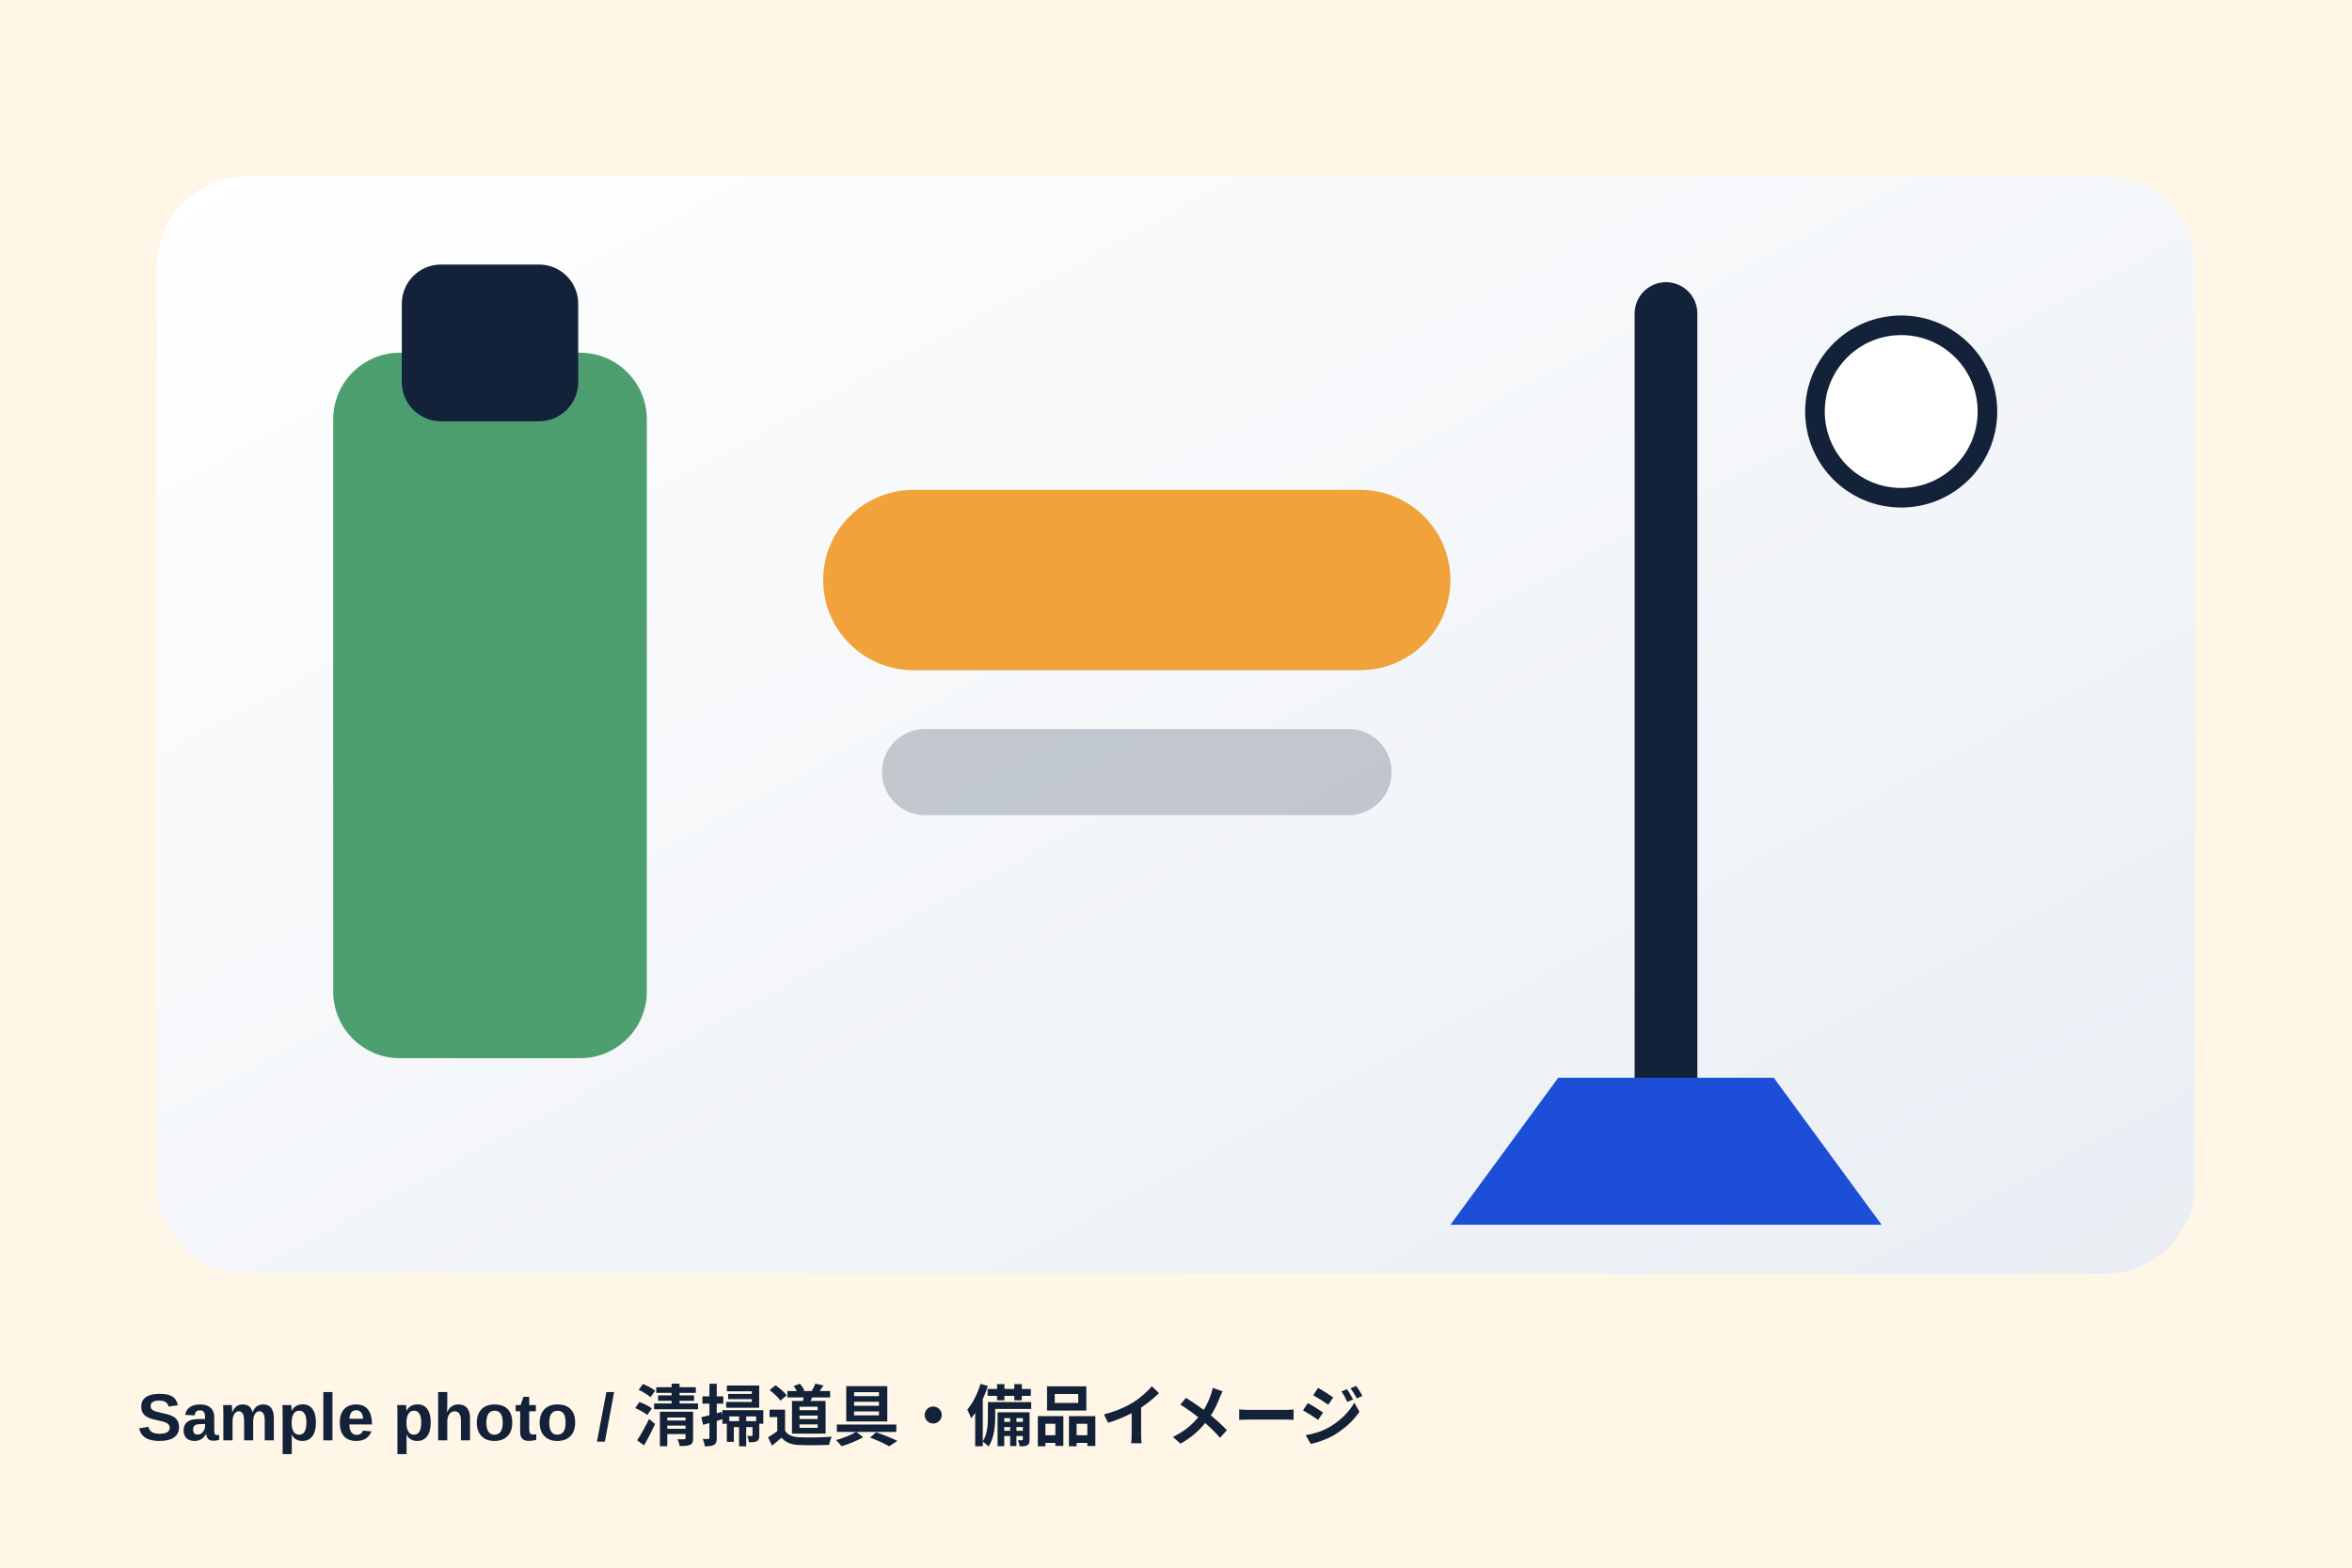
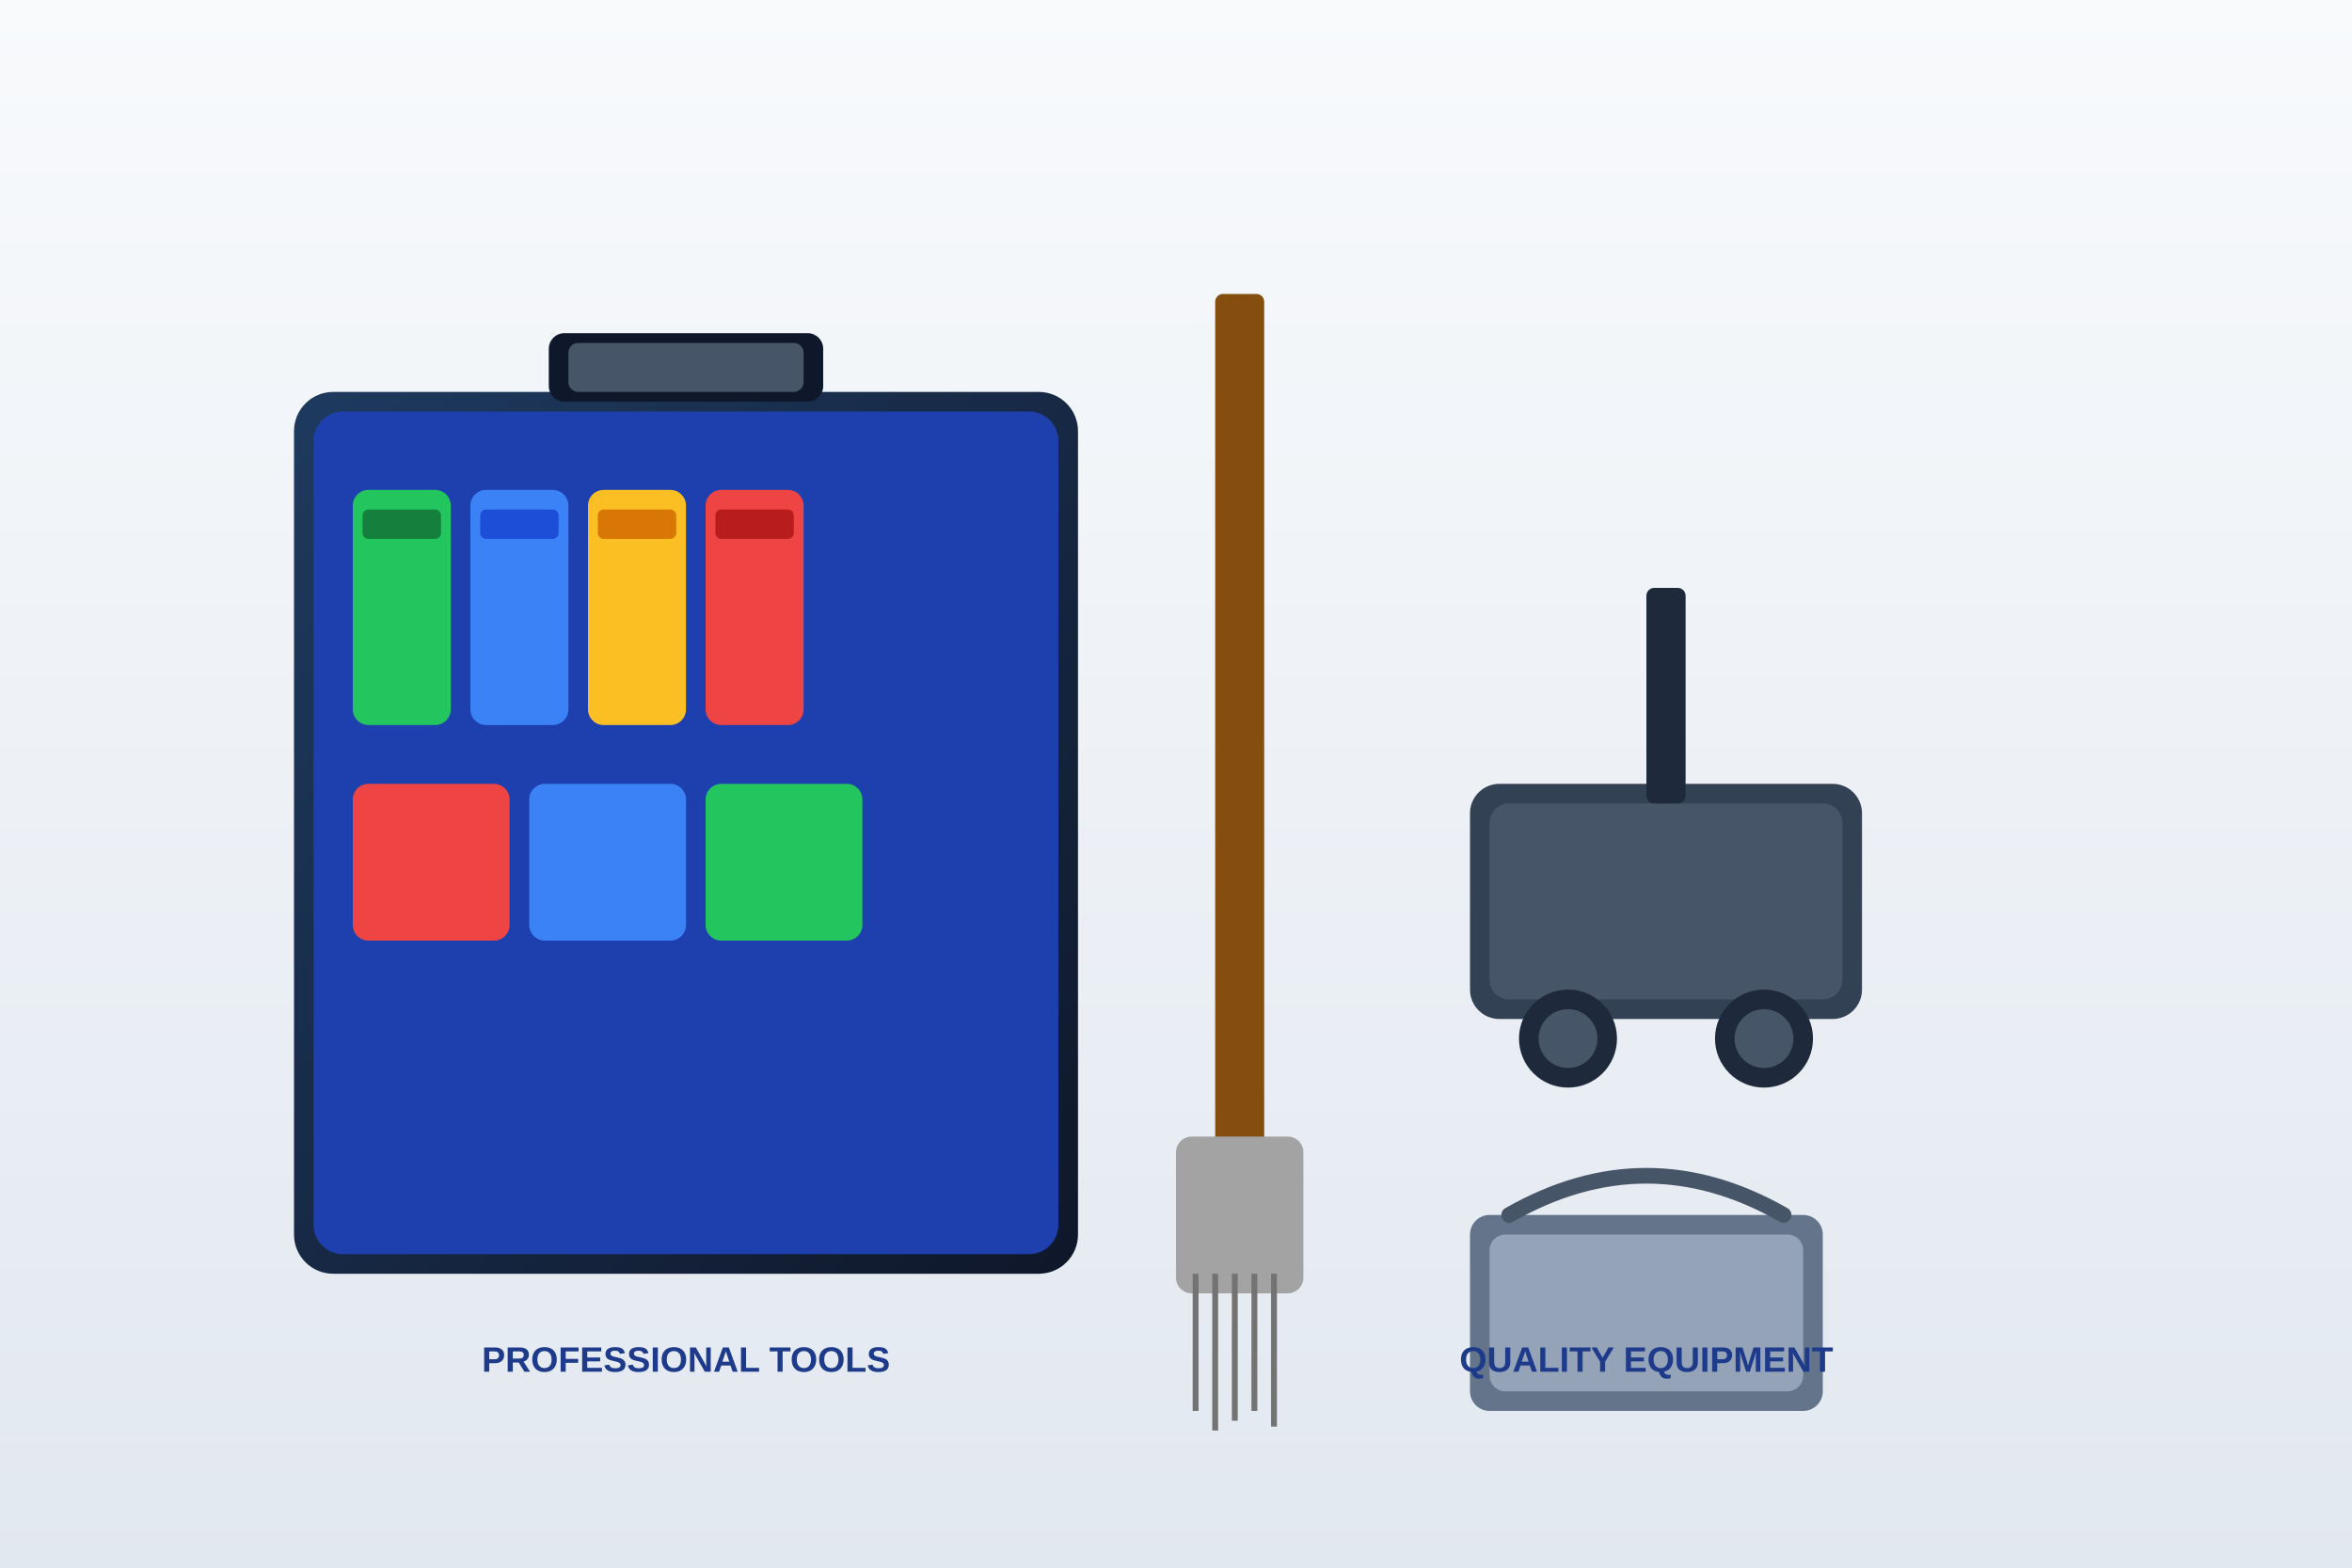
<svg xmlns="http://www.w3.org/2000/svg" width="1200" height="800" viewBox="0 0 1200 800" fill="none">
  <defs>
-     <linearGradient id="desk" x1="0" y1="0" x2="1" y2="1">
-       <stop stop-color="#ffffff" />
-       <stop offset="1" stop-color="#e9eef4" />
+     <linearGradient id="bgGrad" x1="0" y1="0" x2="0" y2="1">
+       <stop stop-color="#f8fafc" />
+       <stop offset="1" stop-color="#e2e8f0" />
+     </linearGradient>
+     <linearGradient id="caseGrad" x1="0" y1="0" x2="1" y2="1">
+       <stop stop-color="#1e3a5f" />
+       <stop offset="1" stop-color="#0f172a" />
    </linearGradient>
  </defs>
-   <rect width="1200" height="800" fill="#fff6e8" />
-   <rect x="80" y="90" width="1040" height="560" rx="46" fill="url(#desk)" />
-   <rect x="170" y="180" width="160" height="360" rx="34" fill="#4E9F70" />
-   <rect x="205" y="135" width="90" height="80" rx="20" fill="#132238" />
-   <rect x="420" y="250" width="320" height="92" rx="46" fill="#f2a23a" />
-   <rect x="450" y="372" width="260" height="44" rx="22" fill="#132238" opacity=".22" />
-   <path d="M850 160v390" stroke="#132238" stroke-width="32" stroke-linecap="round" />
-   <path d="M795 550h110l55 75H740l55-75Z" fill="#1D4ED8" />
-   <circle cx="970" cy="210" r="44" fill="#fff" stroke="#132238" stroke-width="10" />
-   <text x="70" y="735" fill="#132238" font-family="Arial" font-size="34" font-weight="900">Sample photo / 清掃道具・備品イメージ</text>
+   <rect width="1200" height="800" fill="url(#bgGrad)" />
+   <rect x="150" y="200" width="400" height="450" rx="20" fill="url(#caseGrad)" />
+   <rect x="160" y="210" width="380" height="430" rx="15" fill="#1e40af" />
+   <rect x="280" y="170" width="140" height="35" rx="8" fill="#0f172a" />
+   <rect x="290" y="175" width="120" height="25" rx="5" fill="#475569" />
+   <g>
+     <rect x="620" y="150" width="25" height="450" rx="4" fill="#854d0e" />
+     <rect x="600" y="580" width="65" height="80" rx="8" fill="#a3a3a3" />
+     <line x1="610" y1="650" x2="610" y2="720" stroke="#737373" stroke-width="3" />
+     <line x1="620" y1="650" x2="620" y2="730" stroke="#737373" stroke-width="3" />
+     <line x1="630" y1="650" x2="630" y2="725" stroke="#737373" stroke-width="3" />
+     <line x1="640" y1="650" x2="640" y2="720" stroke="#737373" stroke-width="3" />
+     <line x1="650" y1="650" x2="650" y2="728" stroke="#737373" stroke-width="3" />
+   </g>
+   <g>
+     <rect x="750" y="400" width="200" height="120" rx="15" fill="#334155" />
+     <rect x="760" y="410" width="180" height="100" rx="10" fill="#475569" />
+     <rect x="840" y="300" width="20" height="110" rx="4" fill="#1e293b" />
+     <circle cx="800" cy="530" r="25" fill="#1e293b" />
+     <circle cx="900" cy="530" r="25" fill="#1e293b" />
+     <circle cx="800" cy="530" r="15" fill="#475569" />
+     <circle cx="900" cy="530" r="15" fill="#475569" />
+   </g>
+   <rect x="180" y="250" width="50" height="120" rx="8" fill="#22c55e" />
+   <rect x="185" y="260" width="40" height="15" rx="3" fill="#15803d" />
+   <rect x="240" y="250" width="50" height="120" rx="8" fill="#3b82f6" />
+   <rect x="245" y="260" width="40" height="15" rx="3" fill="#1d4ed8" />
+   <rect x="300" y="250" width="50" height="120" rx="8" fill="#fbbf24" />
+   <rect x="305" y="260" width="40" height="15" rx="3" fill="#d97706" />
+   <rect x="360" y="250" width="50" height="120" rx="8" fill="#ef4444" />
+   <rect x="365" y="260" width="40" height="15" rx="3" fill="#b91c1c" />
+   <rect x="180" y="400" width="80" height="80" rx="8" fill="#ef4444" />
+   <rect x="270" y="400" width="80" height="80" rx="8" fill="#3b82f6" />
+   <rect x="360" y="400" width="80" height="80" rx="8" fill="#22c55e" />
+   <g>
+     <rect x="750" y="620" width="180" height="100" rx="10" fill="#64748b" />
+     <rect x="760" y="630" width="160" height="80" rx="8" fill="#94a3b8" />
+     <path d="M770 620 Q840 580 910 620" fill="none" stroke="#475569" stroke-width="8" stroke-linecap="round" />
+   </g>
+   <text x="350" y="700" fill="#1e3a8a" font-family="Arial" font-size="18" font-weight="bold" text-anchor="middle">PROFESSIONAL TOOLS</text>
+   <text x="840" y="700" fill="#1e3a8a" font-family="Arial" font-size="18" font-weight="bold" text-anchor="middle">QUALITY EQUIPMENT</text>
</svg>
